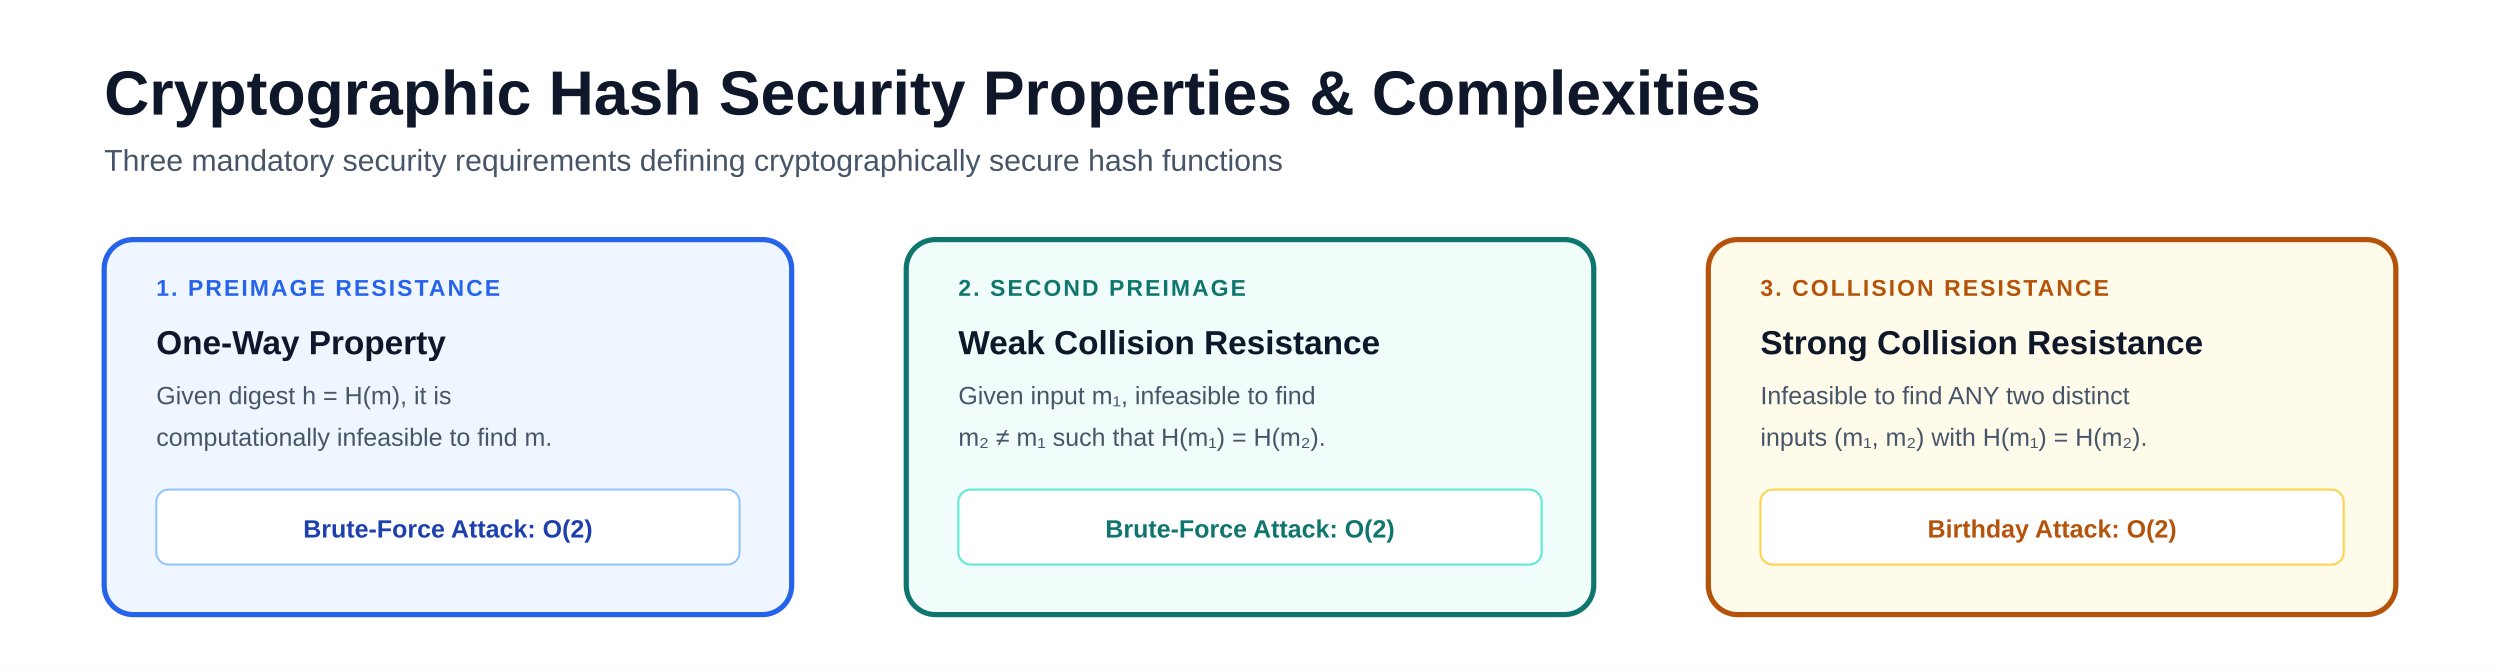
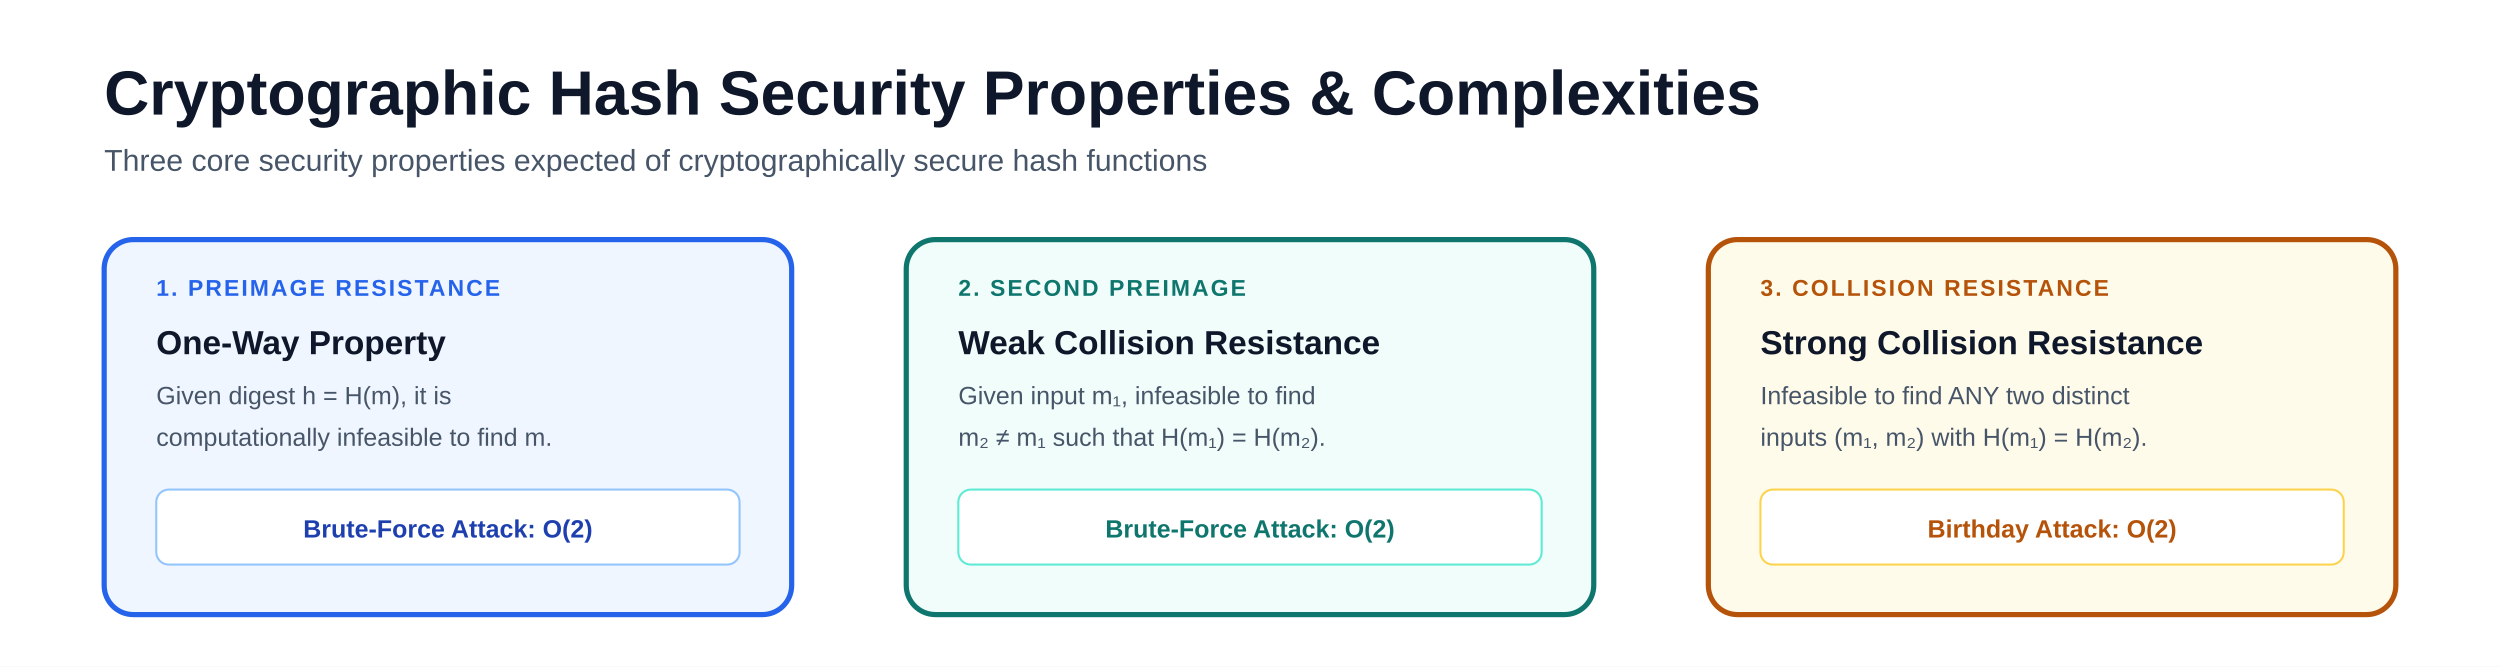
<svg xmlns="http://www.w3.org/2000/svg" viewBox="0 0 1200 320" font-family="-apple-system, BlinkMacSystemFont, 'Segoe UI', Arial, sans-serif">
  <rect width="1200" height="320" fill="#ffffff" />
  <text x="50" y="55" font-size="30" font-weight="850" fill="#0f172a">Cryptographic Hash Security Properties &amp; Complexities</text>
-   <text x="50" y="82" font-size="14.5" fill="#475569">Three mandatory security requirements defining cryptographically secure hash functions</text>
+   <text x="50" y="82" font-size="14.5" fill="#475569">Three core security properties expected of cryptographically secure hash functions</text>
  <rect x="50" y="115" width="330" height="180" rx="14" fill="#eff6ff" stroke="#2563eb" stroke-width="2.5" />
  <text x="75" y="142" font-size="11" font-weight="900" letter-spacing="1" fill="#2563eb">1. PREIMAGE RESISTANCE</text>
  <text x="75" y="170" font-size="16" font-weight="800" fill="#0f172a">One-Way Property</text>
  <text x="75" y="194" font-size="12" fill="#475569">Given digest h = H(m), it is</text>
  <text x="75" y="214" font-size="12" fill="#475569">computationally infeasible to find m.</text>
  <rect x="75" y="235" width="280" height="36" rx="6" fill="#ffffff" stroke="#93c5fd" stroke-width="1" />
  <text x="215" y="258" font-size="12" font-weight="800" fill="#1e40af" text-anchor="middle">Brute-Force Attack: O(2<sup>n</sup>)</text>
  <rect x="435" y="115" width="330" height="180" rx="14" fill="#f0fdfa" stroke="#0f766e" stroke-width="2.5" />
  <text x="460" y="142" font-size="11" font-weight="900" letter-spacing="1" fill="#0f766e">2. SECOND PREIMAGE</text>
  <text x="460" y="170" font-size="16" font-weight="800" fill="#0f172a">Weak Collision Resistance</text>
  <text x="460" y="194" font-size="12" fill="#475569">Given input m₁, infeasible to find</text>
  <text x="460" y="214" font-size="12" fill="#475569">m₂ ≠ m₁ such that H(m₁) = H(m₂).</text>
  <rect x="460" y="235" width="280" height="36" rx="6" fill="#ffffff" stroke="#5eead4" stroke-width="1" />
  <text x="600" y="258" font-size="12" font-weight="800" fill="#0f766e" text-anchor="middle">Brute-Force Attack: O(2<sup>n</sup>)</text>
  <rect x="820" y="115" width="330" height="180" rx="14" fill="#fffbeb" stroke="#b45309" stroke-width="2.5" />
  <text x="845" y="142" font-size="11" font-weight="900" letter-spacing="1" fill="#b45309">3. COLLISION RESISTANCE</text>
  <text x="845" y="170" font-size="16" font-weight="800" fill="#0f172a">Strong Collision Resistance</text>
  <text x="845" y="194" font-size="12" fill="#475569">Infeasible to find ANY two distinct</text>
  <text x="845" y="214" font-size="12" fill="#475569">inputs (m₁, m₂) with H(m₁) = H(m₂).</text>
  <rect x="845" y="235" width="280" height="36" rx="6" fill="#ffffff" stroke="#fcd34d" stroke-width="1" />
  <text x="985" y="258" font-size="12" font-weight="800" fill="#b45309" text-anchor="middle">Birthday Attack: O(2<sup>n/2</sup>)</text>
</svg>
